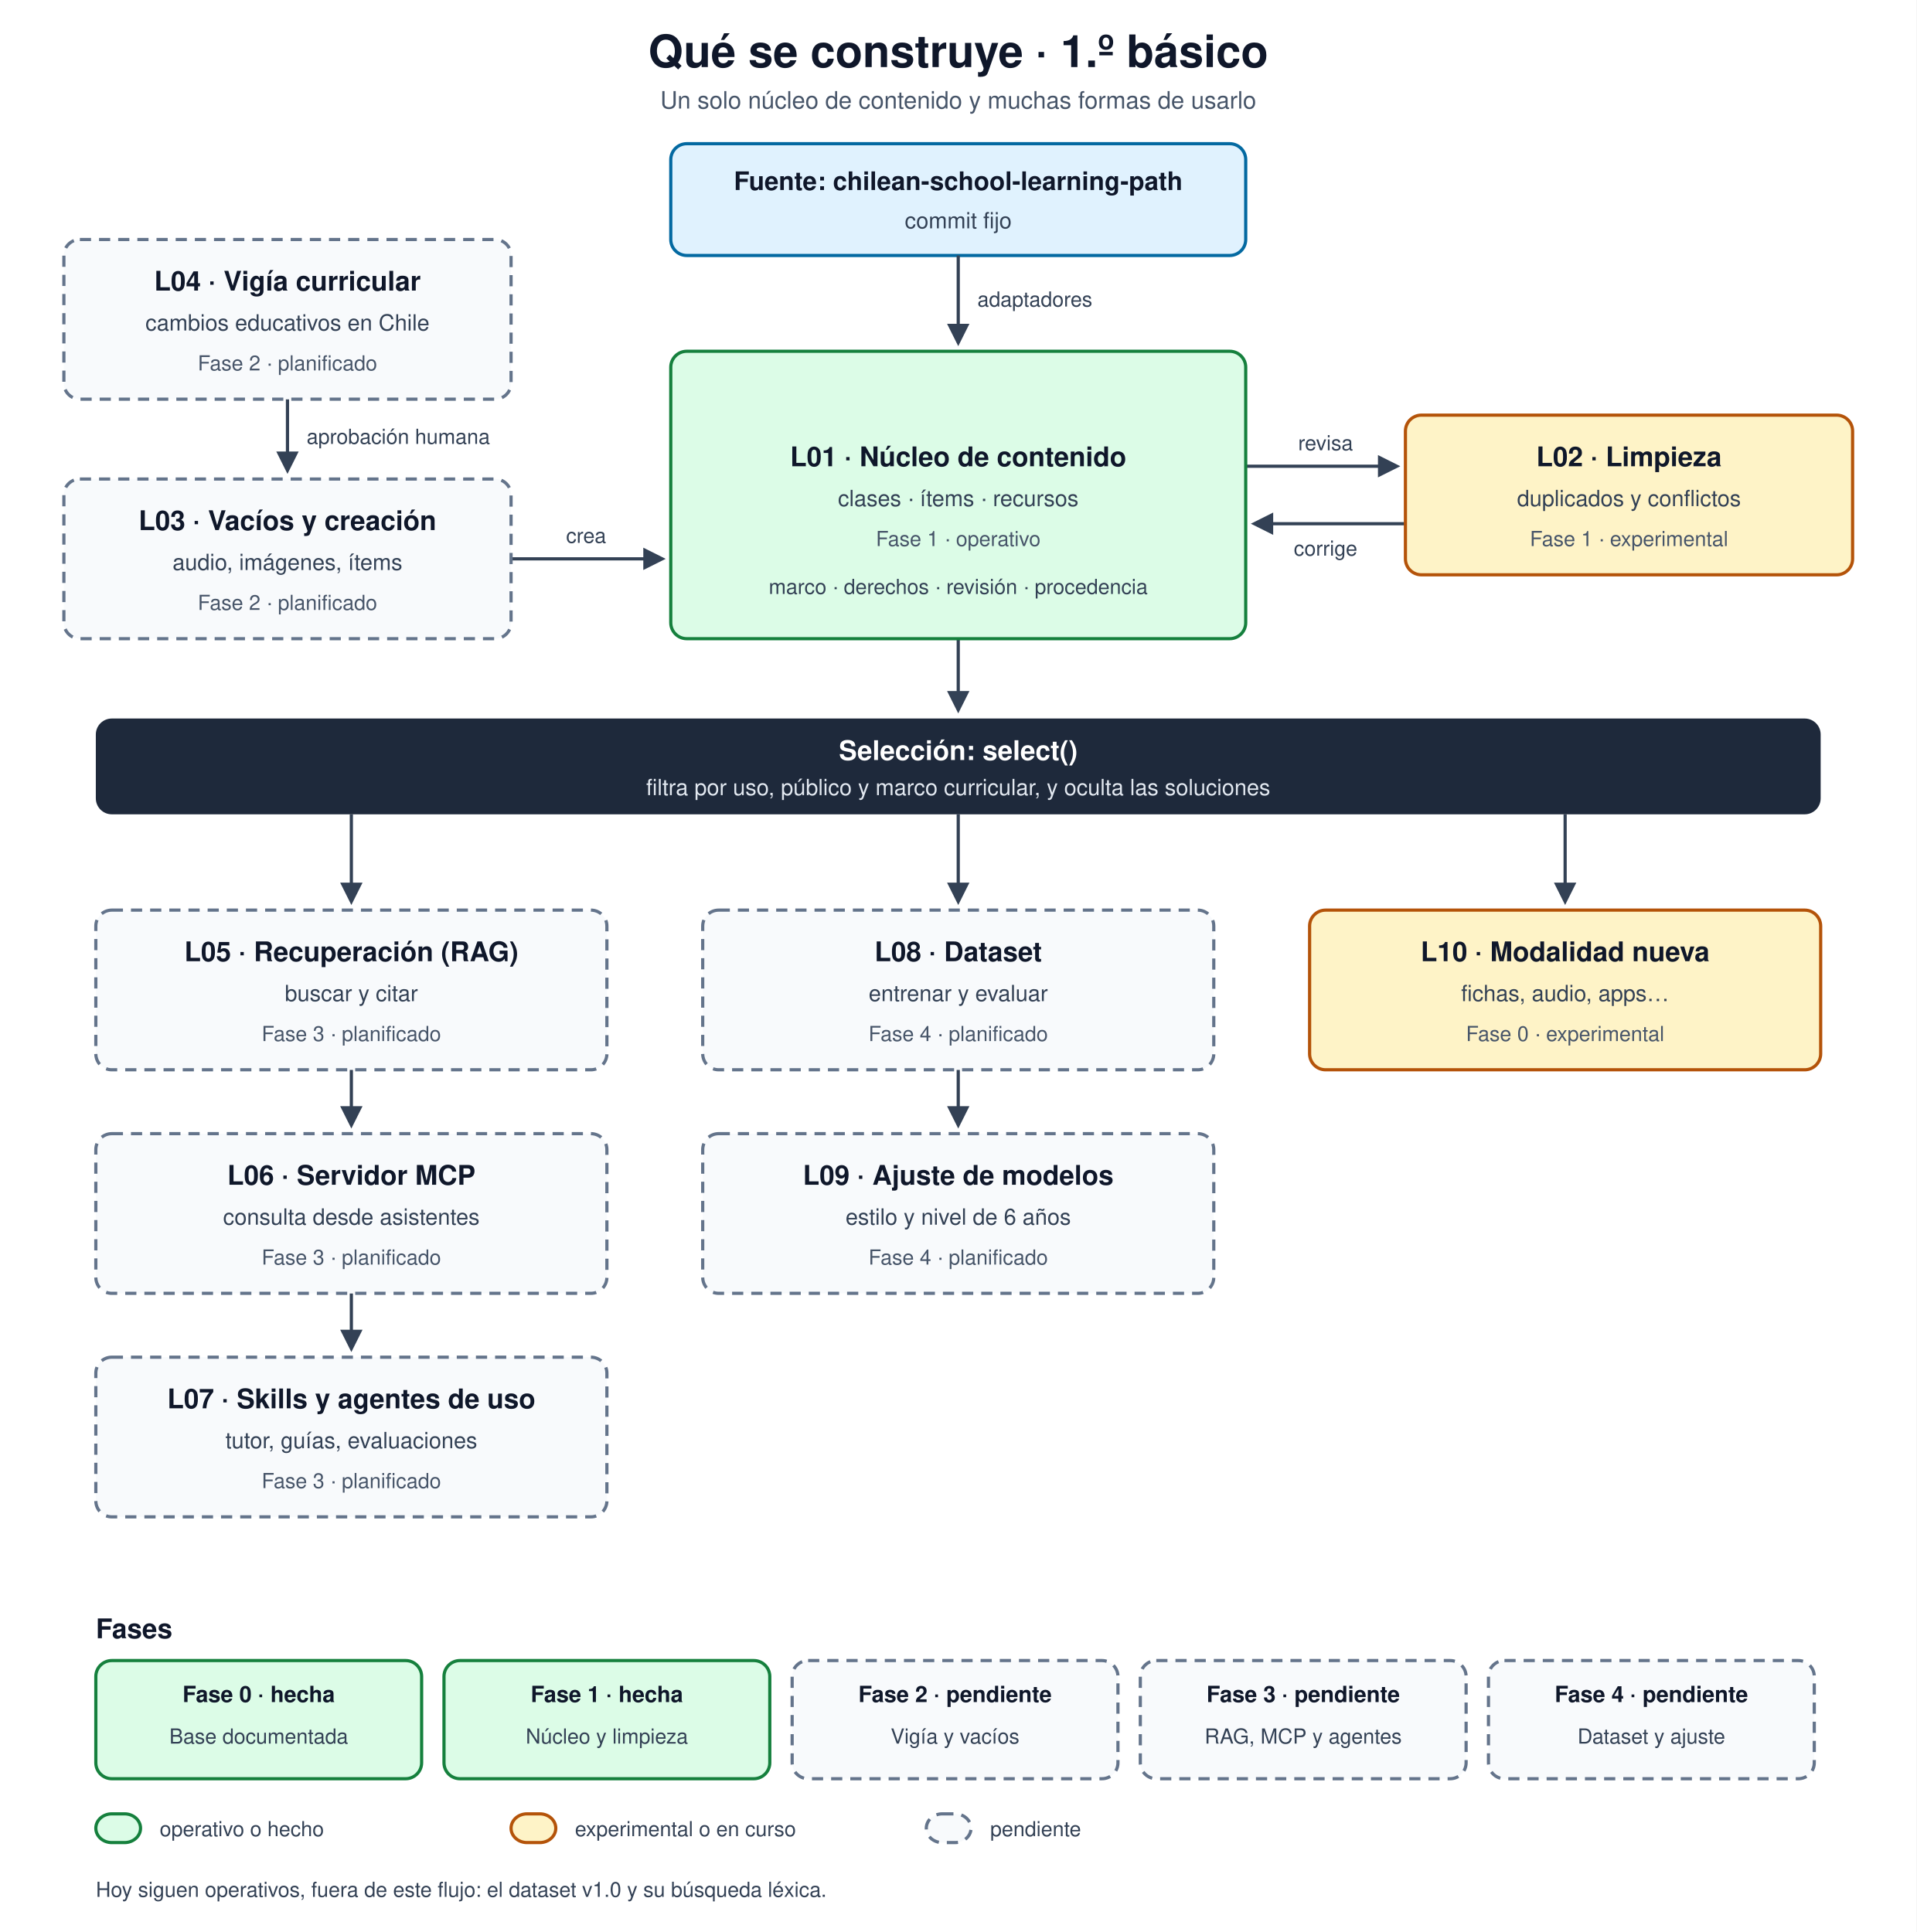
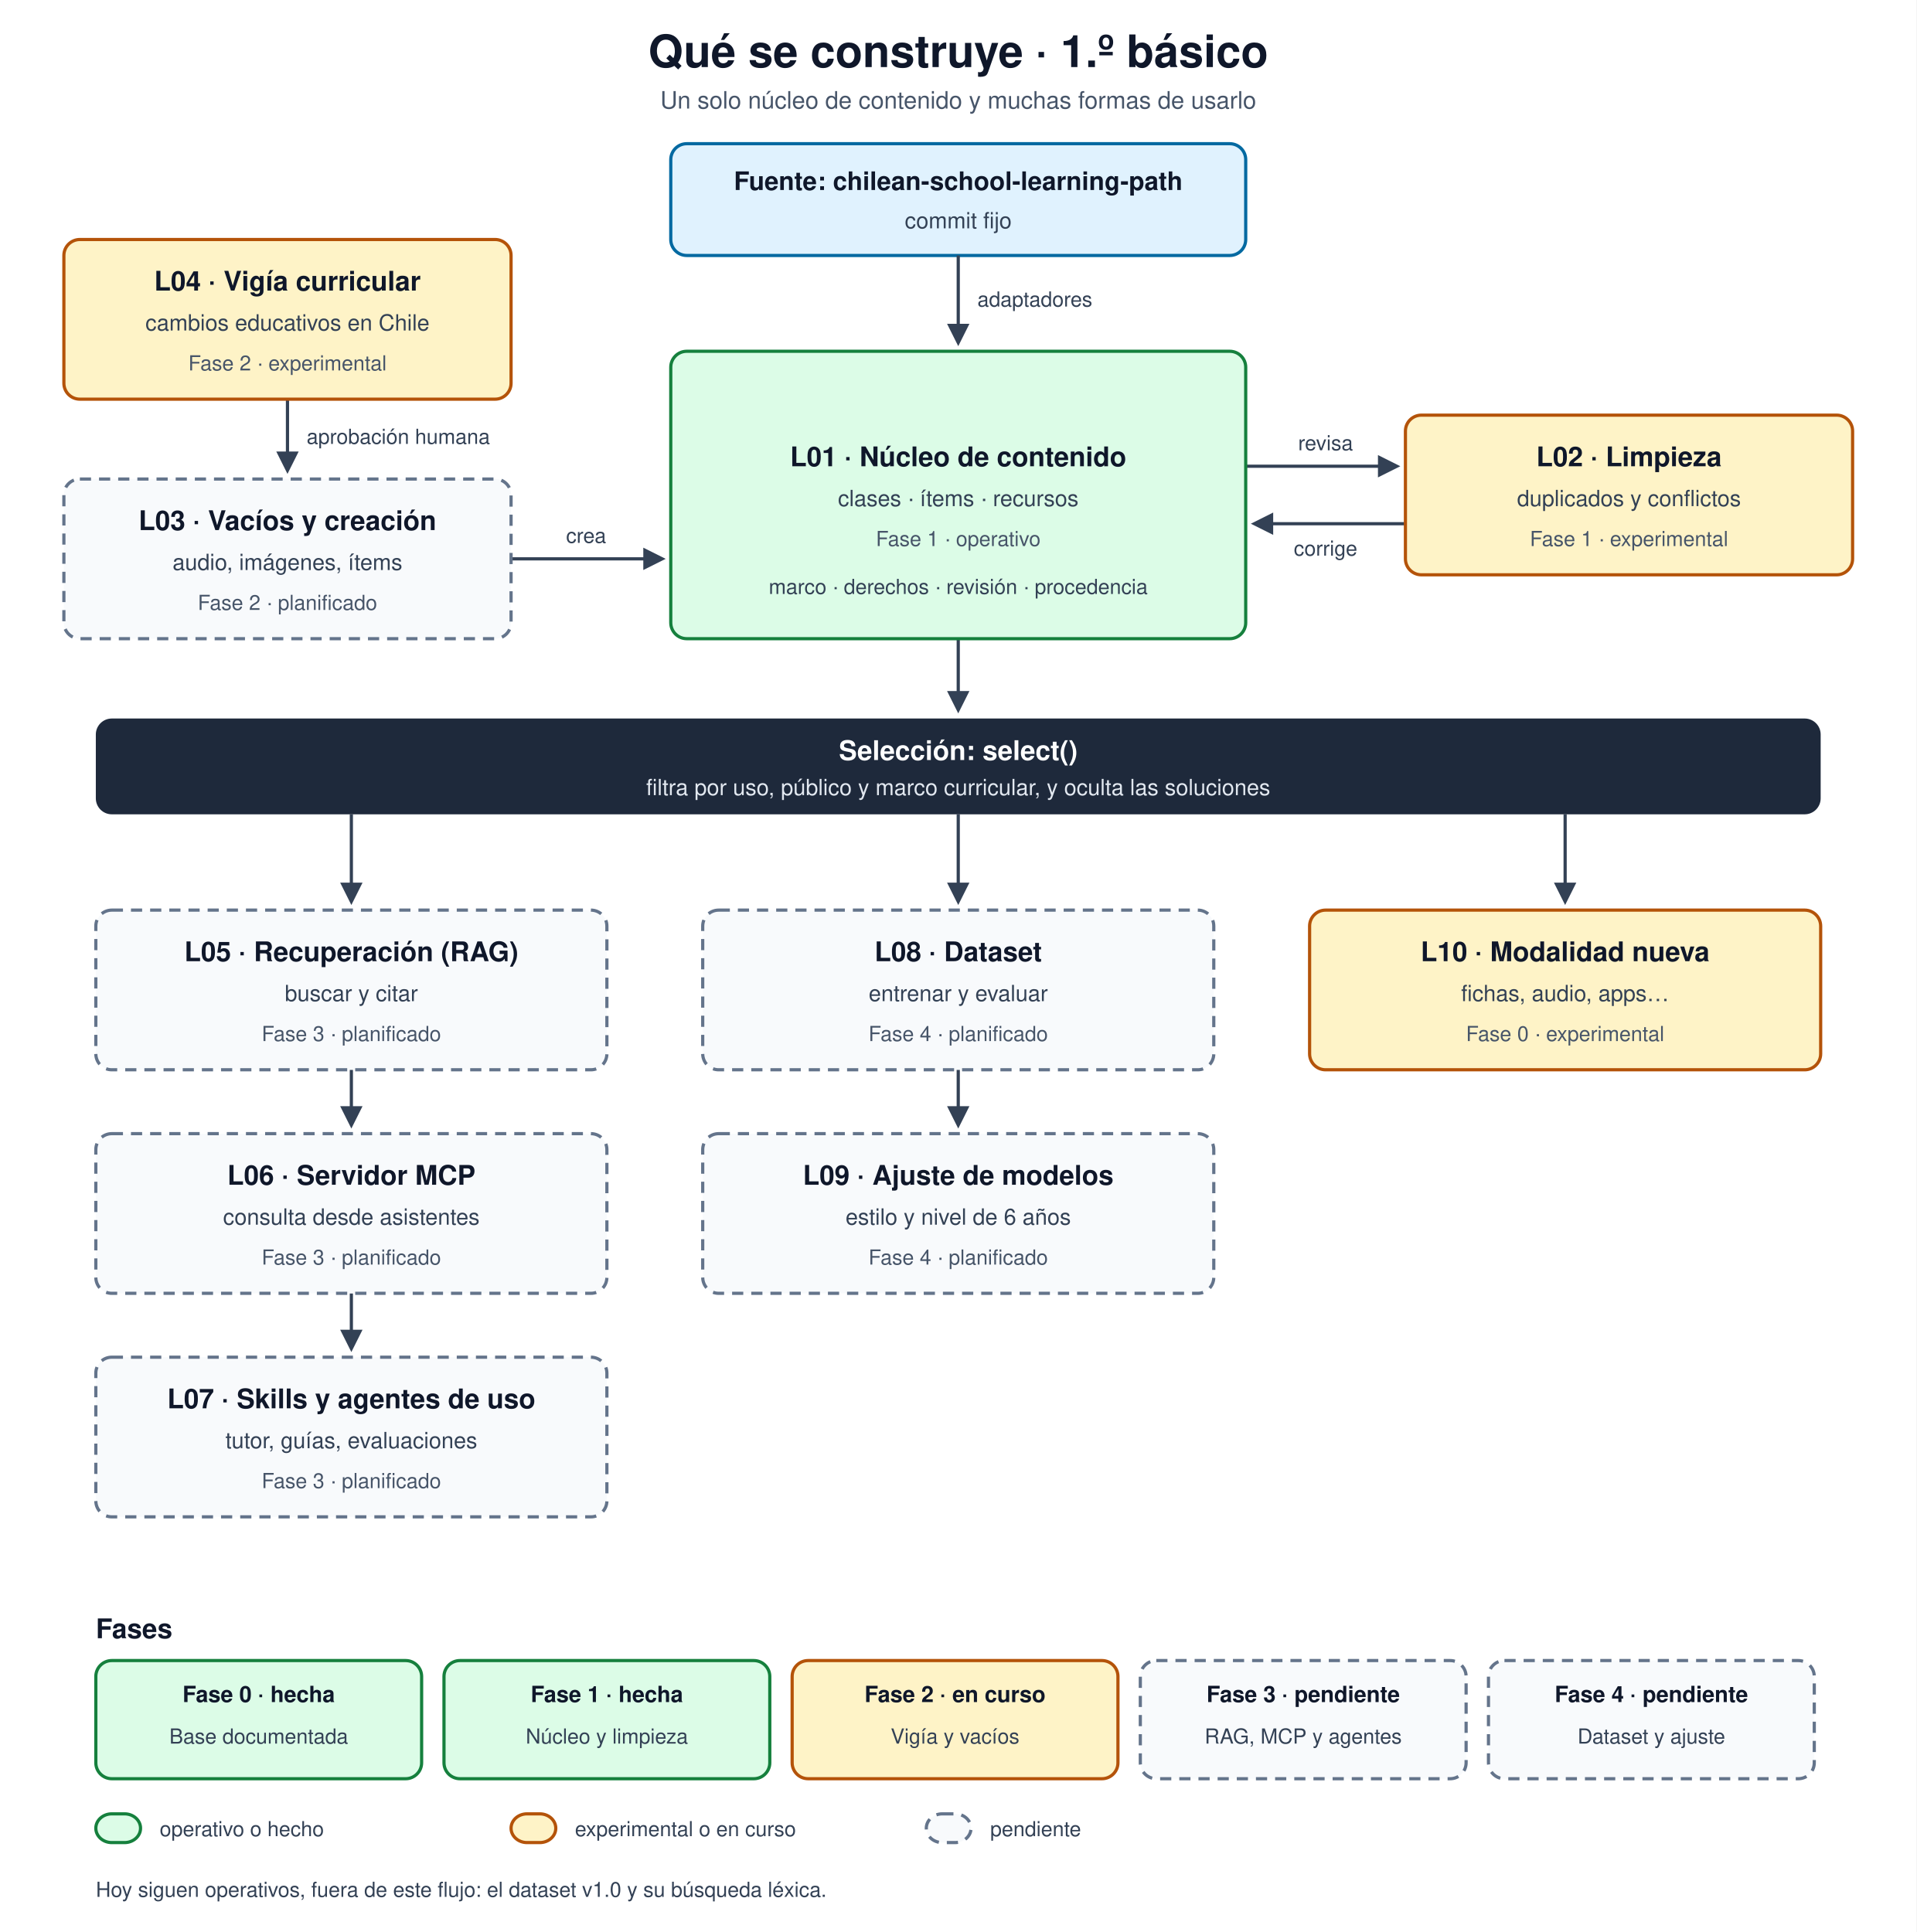
<svg xmlns="http://www.w3.org/2000/svg" viewBox="0 0 1200 1210" width="1200" height="1210" role="img" aria-labelledby="titulo descripcion" font-family="Segoe UI, Helvetica, Arial, sans-serif">
  <defs>
    <marker id="punta" viewBox="0 0 10 10" refX="8" refY="5" markerWidth="7" markerHeight="7" orient="auto">
      <path d="M0 0 L10 5 L0 10 z" fill="#334155" />
    </marker>
  </defs>
  <rect width="1200" height="1210" fill="#ffffff" />
  <text x="600" y="42" font-size="28" font-weight="700" text-anchor="middle" fill="#0f172a">Qué se construye · 1.º básico</text>
  <text x="600" y="68" font-size="15" font-weight="400" text-anchor="middle" fill="#475569">Un solo núcleo de contenido y muchas formas de usarlo</text>
  <rect x="420" y="90" width="360" height="70" rx="10" fill="#e0f2fe" stroke="#0369a1" stroke-width="2" />
  <text x="600" y="119" font-size="16" font-weight="700" text-anchor="middle" fill="#0f172a">Fuente: chilean-school-learning-path</text>
  <text x="600" y="143" font-size="14" font-weight="400" text-anchor="middle" fill="#334155">commit fijo</text>
  <path d="M600 160 V214" fill="none" stroke="#334155" stroke-width="2" marker-end="url(#punta)" />
  <path d="M180 250 V294" fill="none" stroke="#334155" stroke-width="2" marker-end="url(#punta)" />
  <path d="M320 350 H414" fill="none" stroke="#334155" stroke-width="2" marker-end="url(#punta)" />
  <path d="M780 292 H874" fill="none" stroke="#334155" stroke-width="2" marker-end="url(#punta)" />
  <path d="M880 328 H786" fill="none" stroke="#334155" stroke-width="2" marker-end="url(#punta)" />
  <path d="M600 400 V444" fill="none" stroke="#334155" stroke-width="2" marker-end="url(#punta)" />
  <path d="M220 510 V564" fill="none" stroke="#334155" stroke-width="2" marker-end="url(#punta)" />
  <path d="M600 510 V564" fill="none" stroke="#334155" stroke-width="2" marker-end="url(#punta)" />
  <path d="M980 510 V564" fill="none" stroke="#334155" stroke-width="2" marker-end="url(#punta)" />
  <path d="M220 670 V704" fill="none" stroke="#334155" stroke-width="2" marker-end="url(#punta)" />
  <path d="M220 810 V844" fill="none" stroke="#334155" stroke-width="2" marker-end="url(#punta)" />
  <path d="M600 670 V704" fill="none" stroke="#334155" stroke-width="2" marker-end="url(#punta)" />
  <text x="612" y="192" font-size="13" font-weight="400" text-anchor="start" fill="#334155">adaptadores</text>
  <text x="192" y="278" font-size="13" font-weight="400" text-anchor="start" fill="#334155">aprobación humana</text>
  <text x="367" y="340" font-size="13" font-weight="400" text-anchor="middle" fill="#334155">crea</text>
  <text x="830" y="282" font-size="13" font-weight="400" text-anchor="middle" fill="#334155">revisa</text>
  <text x="830" y="348" font-size="13" font-weight="400" text-anchor="middle" fill="#334155">corrige</text>
  <rect x="60" y="450" width="1080" height="60" rx="10" fill="#1e293b" />
  <text x="600" y="476" font-size="17" font-weight="700" text-anchor="middle" fill="#ffffff">Selección: select()</text>
  <text x="600" y="498" font-size="14" font-weight="400" text-anchor="middle" fill="#e2e8f0">filtra por uso, público y marco curricular, y oculta las soluciones</text>
  <rect x="420" y="220" width="360" height="180" rx="10" fill="#dcfce7" stroke="#15803d" stroke-width="2" />
  <text x="600" y="292" font-size="17" font-weight="700" text-anchor="middle" fill="#0f172a">L01 · Núcleo de contenido</text>
  <text x="600" y="317" font-size="14" font-weight="400" text-anchor="middle" fill="#334155">clases · ítems · recursos</text>
  <text x="600" y="342" font-size="13" font-weight="400" text-anchor="middle" fill="#475569">Fase 1 · operativo</text>
  <text x="600" y="372" font-size="13" font-weight="400" text-anchor="middle" fill="#334155">marco · derechos · revisión · procedencia</text>
  <rect x="880" y="260" width="280" height="100" rx="10" fill="#fef3c7" stroke="#b45309" stroke-width="2" />
  <text x="1020" y="292" font-size="17" font-weight="700" text-anchor="middle" fill="#0f172a">L02 · Limpieza</text>
  <text x="1020" y="317" font-size="14" font-weight="400" text-anchor="middle" fill="#334155">duplicados y conflictos</text>
  <text x="1020" y="342" font-size="13" font-weight="400" text-anchor="middle" fill="#475569">Fase 1 · experimental</text>
  <rect x="40" y="300" width="280" height="100" rx="10" fill="#f8fafc" stroke="#64748b" stroke-width="2" stroke-dasharray="7 5" />
  <text x="180" y="332" font-size="17" font-weight="700" text-anchor="middle" fill="#0f172a">L03 · Vacíos y creación</text>
  <text x="180" y="357" font-size="14" font-weight="400" text-anchor="middle" fill="#334155">audio, imágenes, ítems</text>
  <text x="180" y="382" font-size="13" font-weight="400" text-anchor="middle" fill="#475569">Fase 2 · planificado</text>
-   <rect x="40" y="150" width="280" height="100" rx="10" fill="#f8fafc" stroke="#64748b" stroke-width="2" stroke-dasharray="7 5" />
+   <rect x="40" y="150" width="280" height="100" rx="10" fill="#fef3c7" stroke="#b45309" stroke-width="2" />
  <text x="180" y="182" font-size="17" font-weight="700" text-anchor="middle" fill="#0f172a">L04 · Vigía curricular</text>
  <text x="180" y="207" font-size="14" font-weight="400" text-anchor="middle" fill="#334155">cambios educativos en Chile</text>
-   <text x="180" y="232" font-size="13" font-weight="400" text-anchor="middle" fill="#475569">Fase 2 · planificado</text>
+   <text x="180" y="232" font-size="13" font-weight="400" text-anchor="middle" fill="#475569">Fase 2 · experimental</text>
  <rect x="60" y="570" width="320" height="100" rx="10" fill="#f8fafc" stroke="#64748b" stroke-width="2" stroke-dasharray="7 5" />
  <text x="220" y="602" font-size="17" font-weight="700" text-anchor="middle" fill="#0f172a">L05 · Recuperación (RAG)</text>
  <text x="220" y="627" font-size="14" font-weight="400" text-anchor="middle" fill="#334155">buscar y citar</text>
  <text x="220" y="652" font-size="13" font-weight="400" text-anchor="middle" fill="#475569">Fase 3 · planificado</text>
  <rect x="60" y="710" width="320" height="100" rx="10" fill="#f8fafc" stroke="#64748b" stroke-width="2" stroke-dasharray="7 5" />
  <text x="220" y="742" font-size="17" font-weight="700" text-anchor="middle" fill="#0f172a">L06 · Servidor MCP</text>
  <text x="220" y="767" font-size="14" font-weight="400" text-anchor="middle" fill="#334155">consulta desde asistentes</text>
  <text x="220" y="792" font-size="13" font-weight="400" text-anchor="middle" fill="#475569">Fase 3 · planificado</text>
  <rect x="60" y="850" width="320" height="100" rx="10" fill="#f8fafc" stroke="#64748b" stroke-width="2" stroke-dasharray="7 5" />
  <text x="220" y="882" font-size="17" font-weight="700" text-anchor="middle" fill="#0f172a">L07 · Skills y agentes de uso</text>
  <text x="220" y="907" font-size="14" font-weight="400" text-anchor="middle" fill="#334155">tutor, guías, evaluaciones</text>
  <text x="220" y="932" font-size="13" font-weight="400" text-anchor="middle" fill="#475569">Fase 3 · planificado</text>
  <rect x="440" y="570" width="320" height="100" rx="10" fill="#f8fafc" stroke="#64748b" stroke-width="2" stroke-dasharray="7 5" />
  <text x="600" y="602" font-size="17" font-weight="700" text-anchor="middle" fill="#0f172a">L08 · Dataset</text>
  <text x="600" y="627" font-size="14" font-weight="400" text-anchor="middle" fill="#334155">entrenar y evaluar</text>
  <text x="600" y="652" font-size="13" font-weight="400" text-anchor="middle" fill="#475569">Fase 4 · planificado</text>
  <rect x="440" y="710" width="320" height="100" rx="10" fill="#f8fafc" stroke="#64748b" stroke-width="2" stroke-dasharray="7 5" />
  <text x="600" y="742" font-size="17" font-weight="700" text-anchor="middle" fill="#0f172a">L09 · Ajuste de modelos</text>
  <text x="600" y="767" font-size="14" font-weight="400" text-anchor="middle" fill="#334155">estilo y nivel de 6 años</text>
  <text x="600" y="792" font-size="13" font-weight="400" text-anchor="middle" fill="#475569">Fase 4 · planificado</text>
  <rect x="820" y="570" width="320" height="100" rx="10" fill="#fef3c7" stroke="#b45309" stroke-width="2" />
  <text x="980" y="602" font-size="17" font-weight="700" text-anchor="middle" fill="#0f172a">L10 · Modalidad nueva</text>
  <text x="980" y="627" font-size="14" font-weight="400" text-anchor="middle" fill="#334155">fichas, audio, apps…</text>
  <text x="980" y="652" font-size="13" font-weight="400" text-anchor="middle" fill="#475569">Fase 0 · experimental</text>
  <text x="60" y="1026" font-size="17" font-weight="700" text-anchor="start" fill="#0f172a">Fases</text>
  <rect x="60" y="1040" width="204" height="74" rx="10" fill="#dcfce7" stroke="#15803d" stroke-width="2" />
  <text x="162" y="1066" font-size="14" font-weight="700" text-anchor="middle" fill="#0f172a">Fase 0 · hecha</text>
  <text x="162" y="1092" font-size="13" font-weight="400" text-anchor="middle" fill="#334155">Base documentada</text>
  <rect x="278" y="1040" width="204" height="74" rx="10" fill="#dcfce7" stroke="#15803d" stroke-width="2" />
  <text x="380" y="1066" font-size="14" font-weight="700" text-anchor="middle" fill="#0f172a">Fase 1 · hecha</text>
  <text x="380" y="1092" font-size="13" font-weight="400" text-anchor="middle" fill="#334155">Núcleo y limpieza</text>
-   <rect x="496" y="1040" width="204" height="74" rx="10" fill="#f8fafc" stroke="#64748b" stroke-width="2" stroke-dasharray="7 5" />
-   <text x="598" y="1066" font-size="14" font-weight="700" text-anchor="middle" fill="#0f172a">Fase 2 · pendiente</text>
+   <rect x="496" y="1040" width="204" height="74" rx="10" fill="#fef3c7" stroke="#b45309" stroke-width="2" />
+   <text x="598" y="1066" font-size="14" font-weight="700" text-anchor="middle" fill="#0f172a">Fase 2 · en curso</text>
  <text x="598" y="1092" font-size="13" font-weight="400" text-anchor="middle" fill="#334155">Vigía y vacíos</text>
  <rect x="714" y="1040" width="204" height="74" rx="10" fill="#f8fafc" stroke="#64748b" stroke-width="2" stroke-dasharray="7 5" />
  <text x="816" y="1066" font-size="14" font-weight="700" text-anchor="middle" fill="#0f172a">Fase 3 · pendiente</text>
  <text x="816" y="1092" font-size="13" font-weight="400" text-anchor="middle" fill="#334155">RAG, MCP y agentes</text>
  <rect x="932" y="1040" width="204" height="74" rx="10" fill="#f8fafc" stroke="#64748b" stroke-width="2" stroke-dasharray="7 5" />
  <text x="1034" y="1066" font-size="14" font-weight="700" text-anchor="middle" fill="#0f172a">Fase 4 · pendiente</text>
  <text x="1034" y="1092" font-size="13" font-weight="400" text-anchor="middle" fill="#334155">Dataset y ajuste</text>
  <rect x="60" y="1136" width="28" height="18" rx="10" fill="#dcfce7" stroke="#15803d" stroke-width="2" />
  <text x="100" y="1150" font-size="13" font-weight="400" text-anchor="start" fill="#334155">operativo o hecho</text>
  <rect x="320" y="1136" width="28" height="18" rx="10" fill="#fef3c7" stroke="#b45309" stroke-width="2" />
  <text x="360" y="1150" font-size="13" font-weight="400" text-anchor="start" fill="#334155">experimental o en curso</text>
  <rect x="580" y="1136" width="28" height="18" rx="10" fill="#f8fafc" stroke="#64748b" stroke-width="2" stroke-dasharray="7 5" />
  <text x="620" y="1150" font-size="13" font-weight="400" text-anchor="start" fill="#334155">pendiente</text>
  <text x="60" y="1188" font-size="13" font-weight="400" text-anchor="start" fill="#334155">Hoy siguen operativos, fuera de este flujo: el dataset v1.0 y su búsqueda léxica.</text>
</svg>
